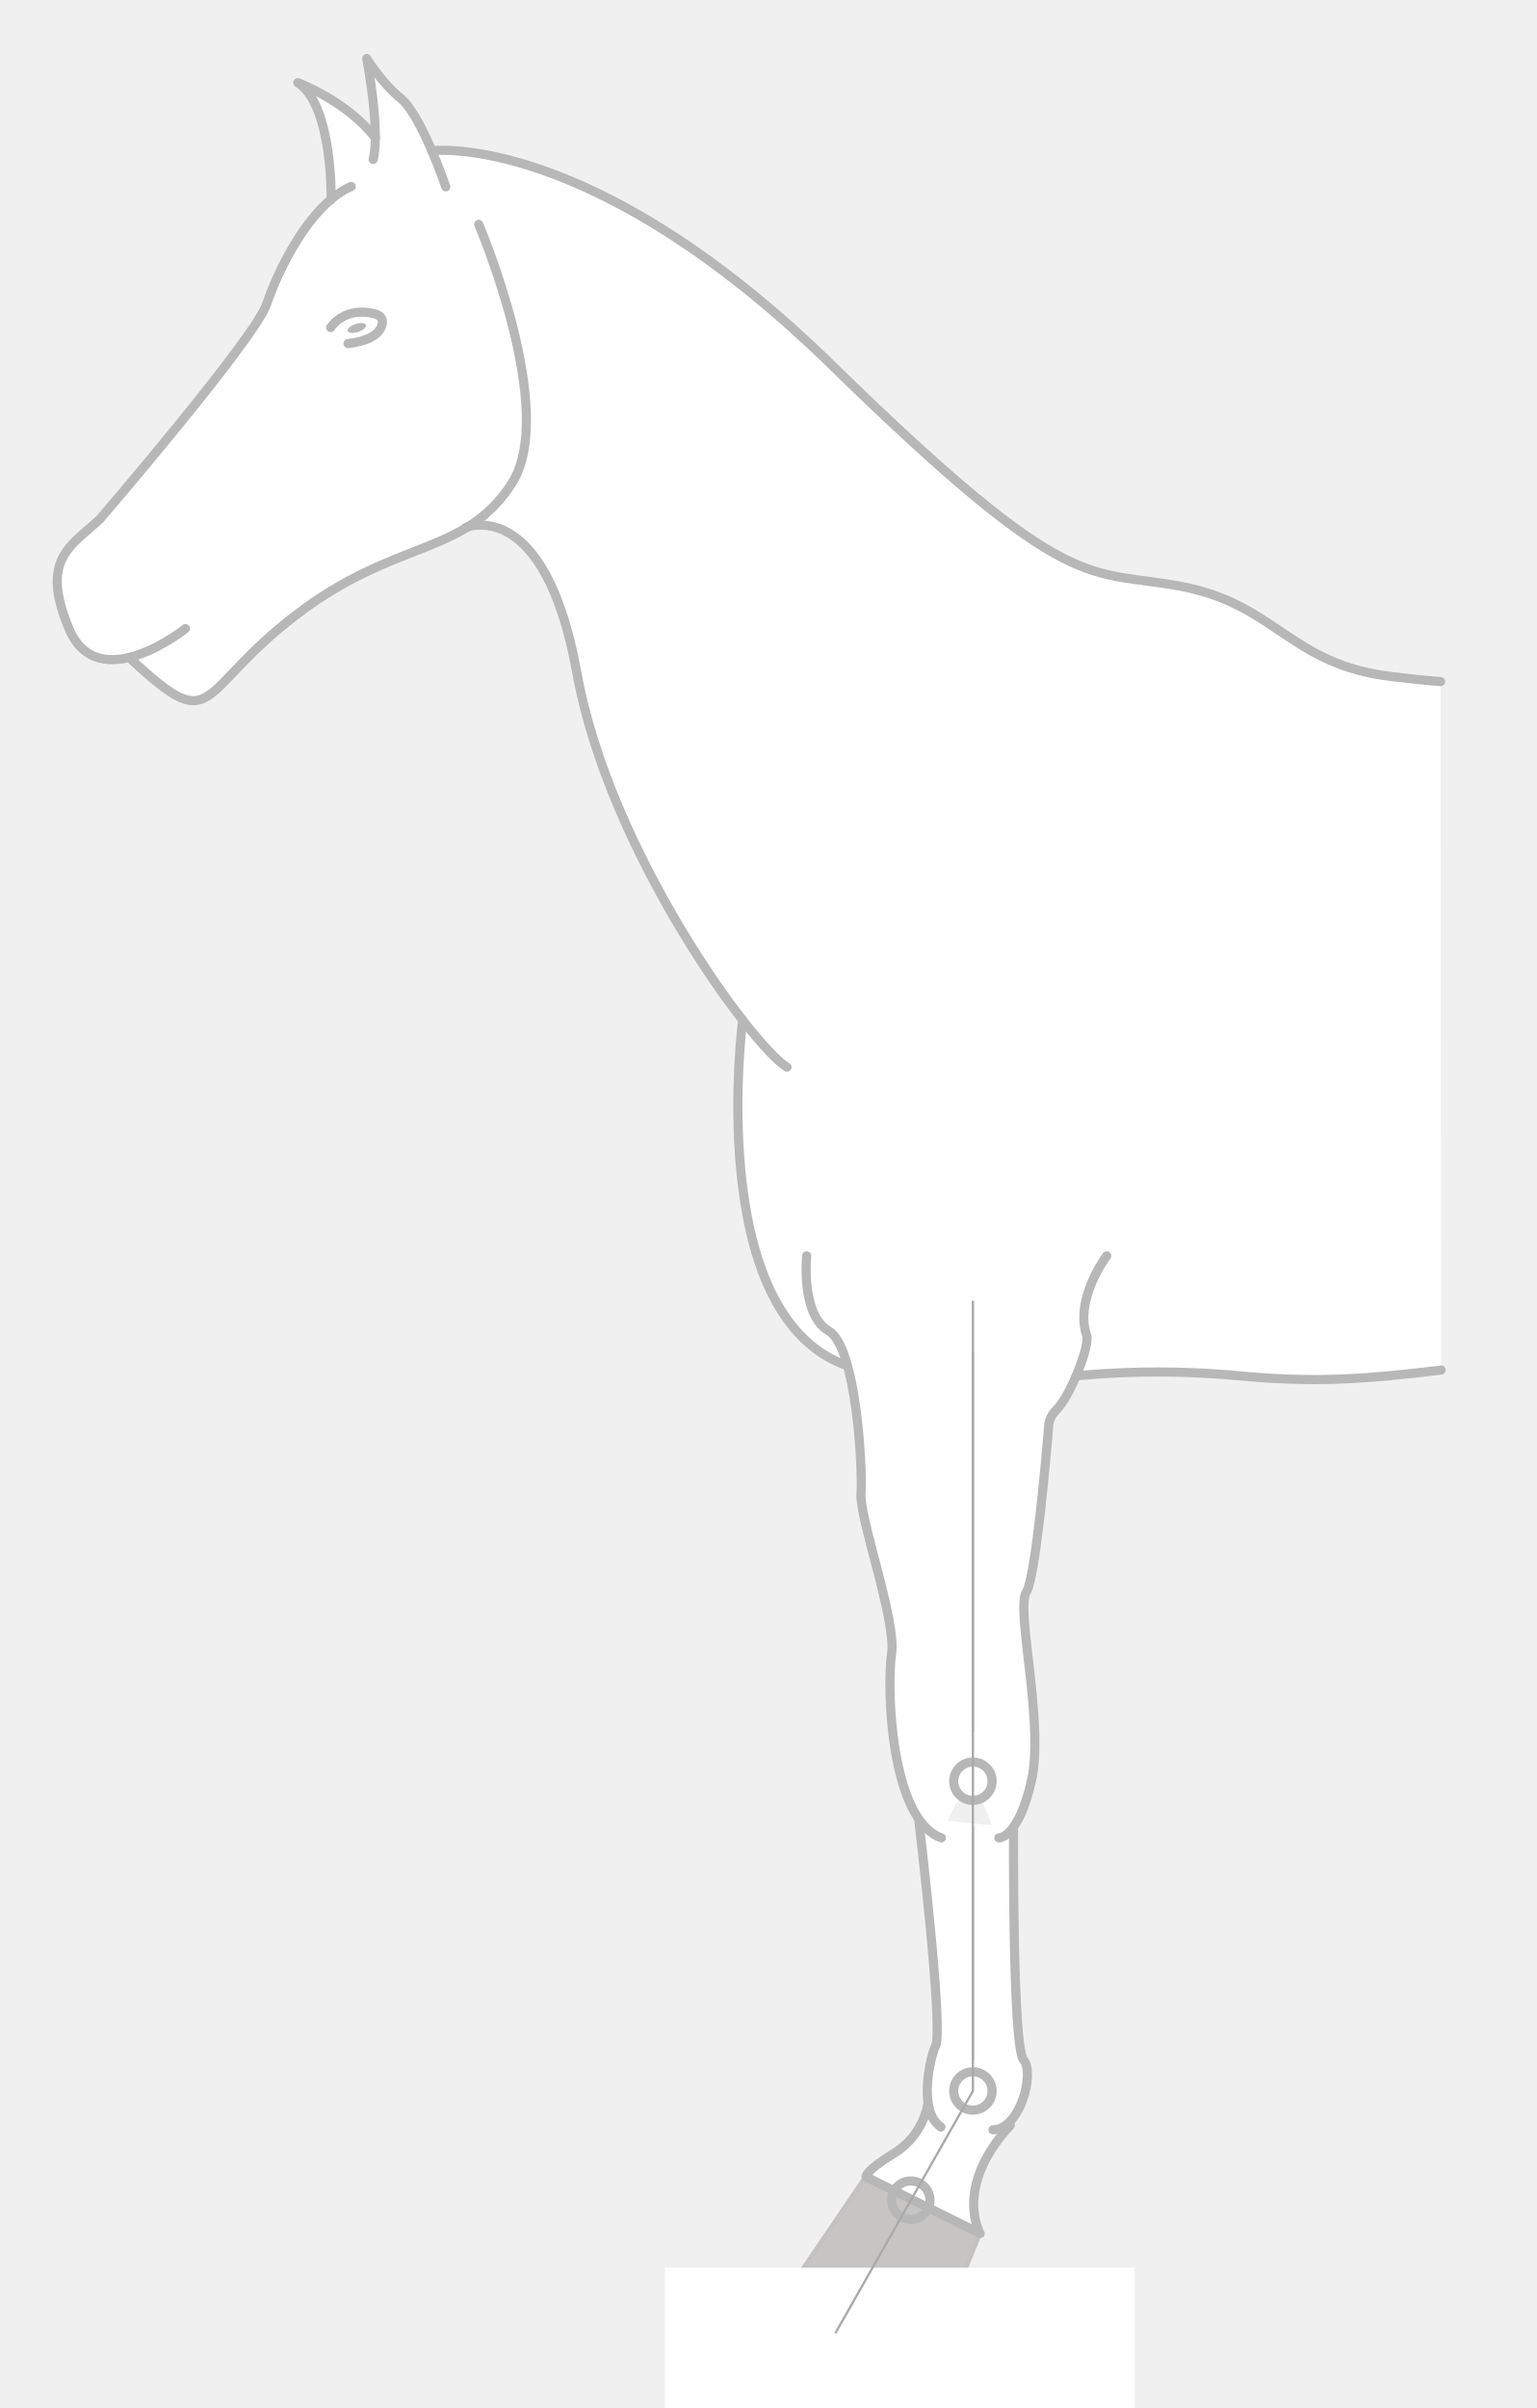
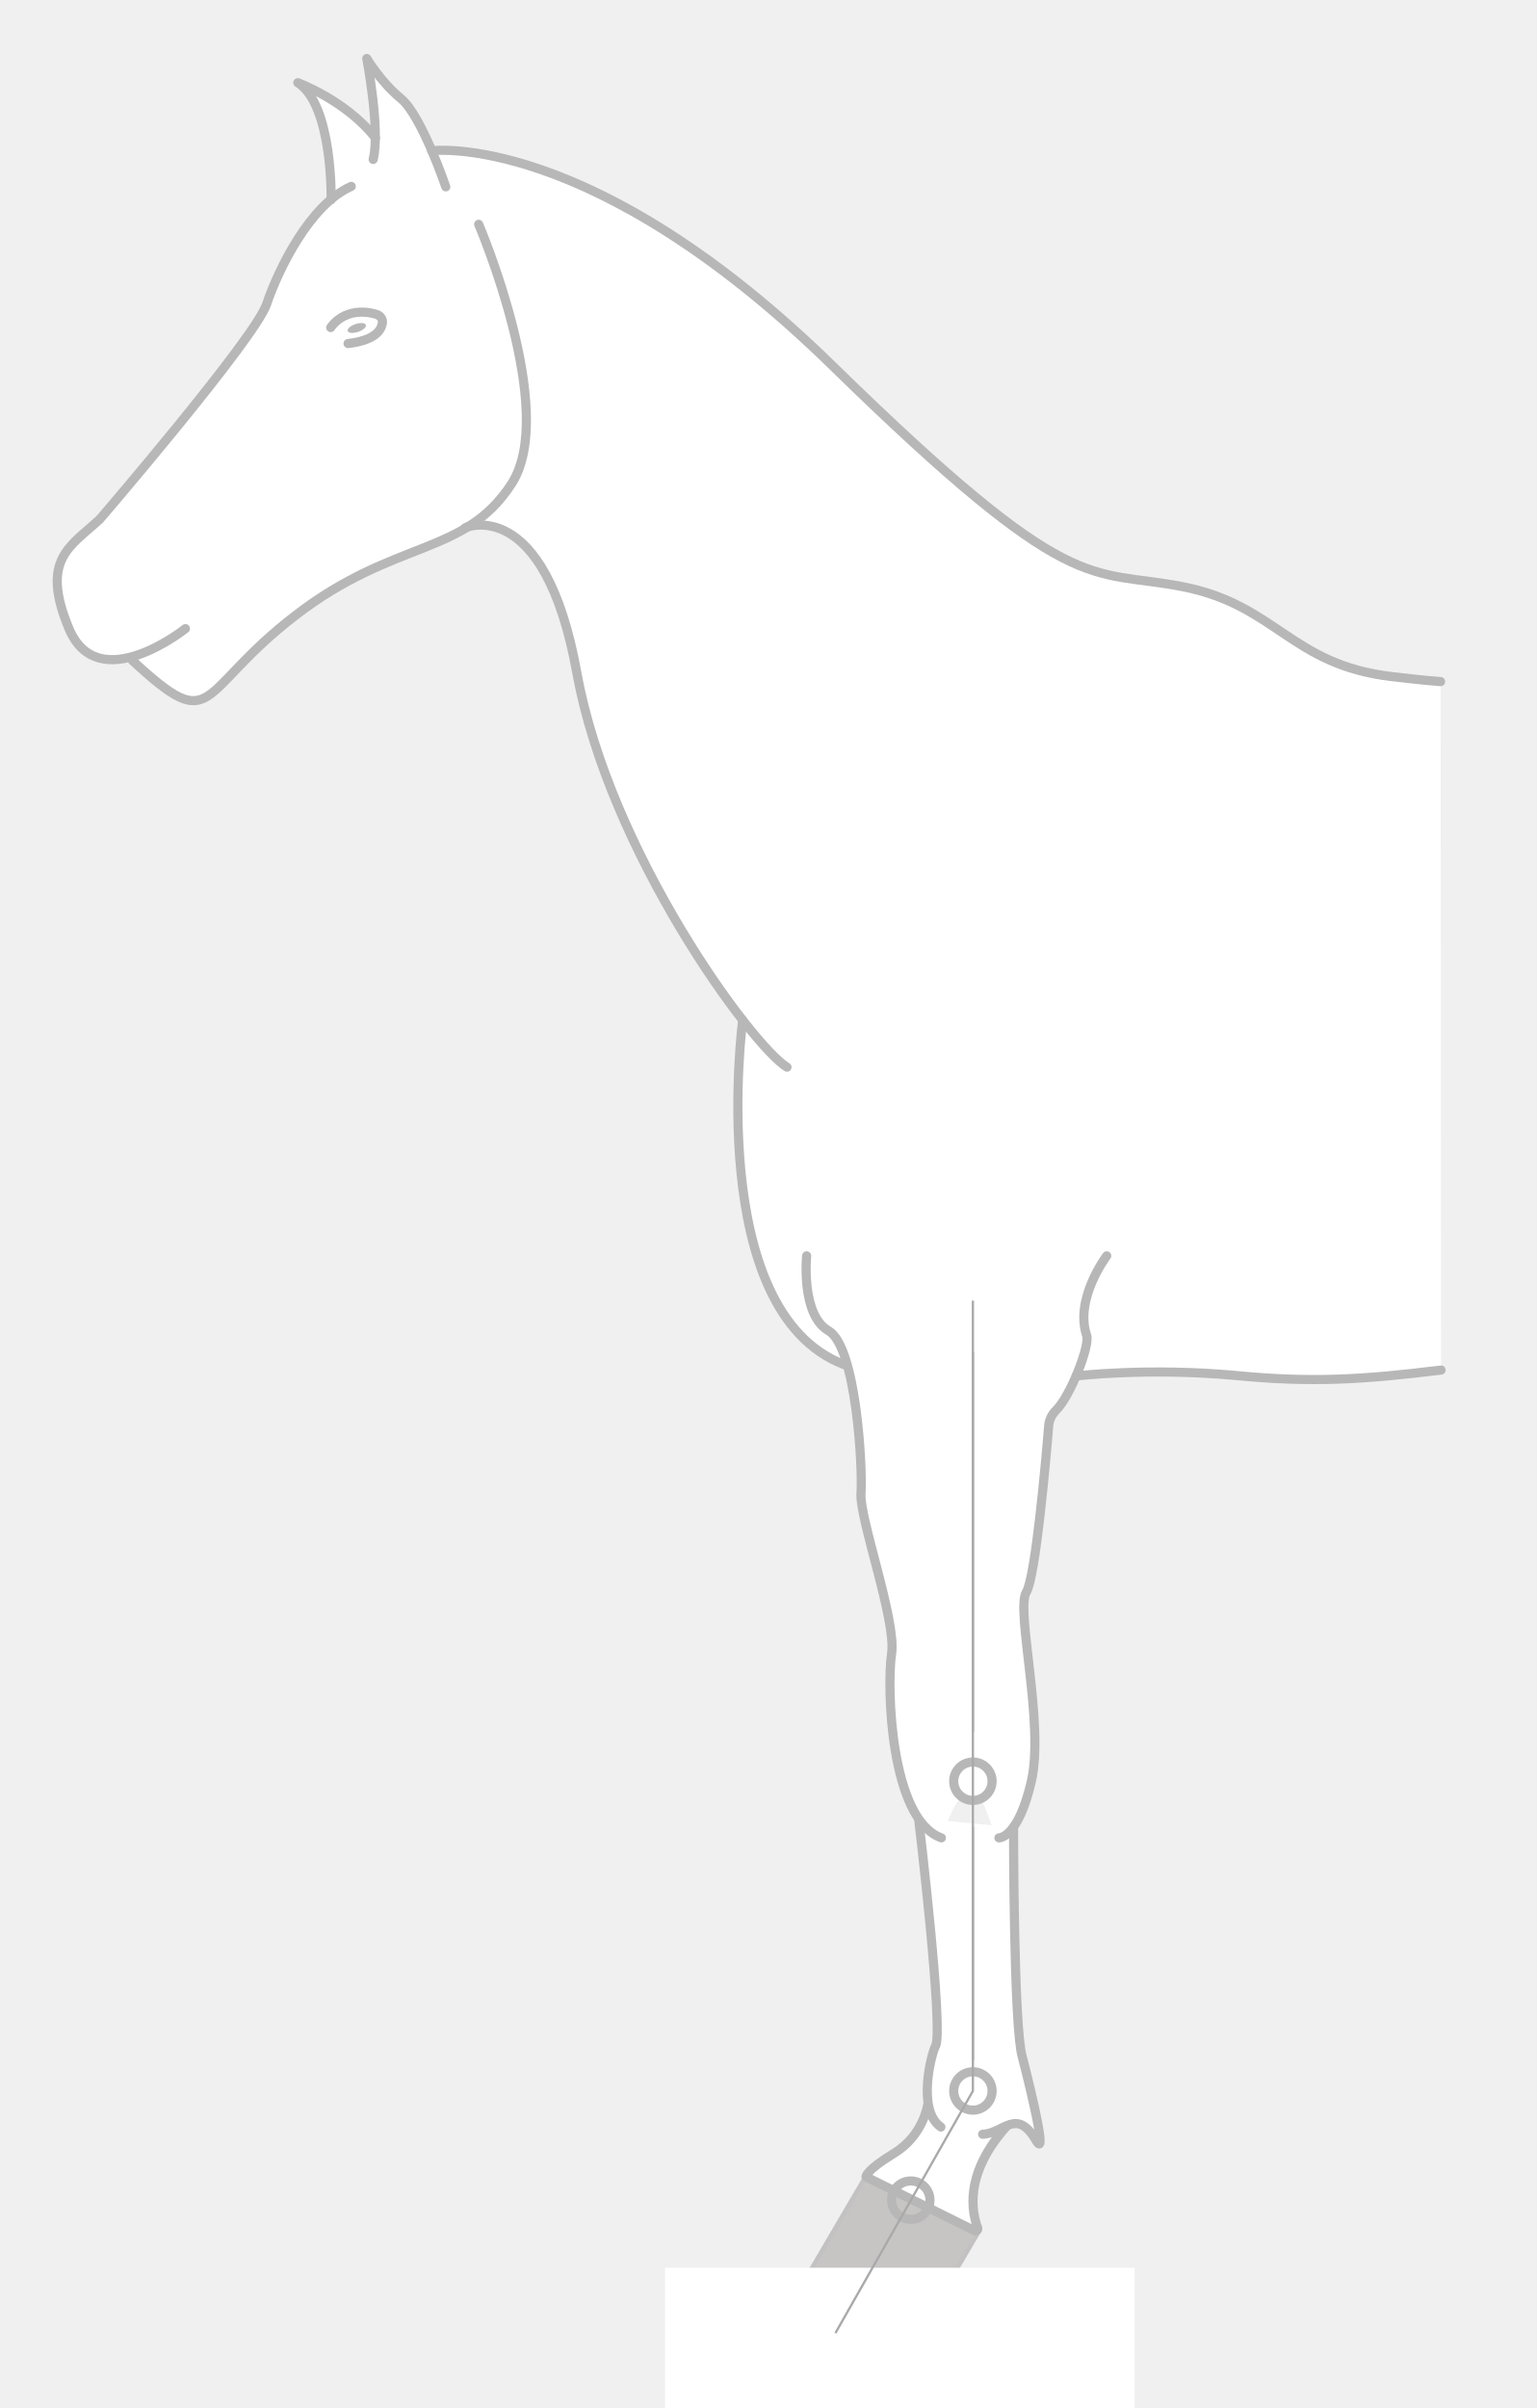
<svg xmlns="http://www.w3.org/2000/svg" id="deviations" width="336.4" height="527.1" viewBox="0 0 336.4 527.1">
  <g id="ant-left">
    <path id="ant-fill-0" d="M315.5,299.9c-17.1,2.1-28.3,2.8-44.8,1.2-19.5-1.8-35.1.1-35.1.1l-50.8-2.5c-30.35-11.6-22.33-74.37-22.2-75.39v-.01c-12.37-15.85-31.01-46.82-36.3-76-6.36-35.1-20.89-32.84-23.86-31.99-.01.01-.02.01-.02.01-9.52,5.89-21.88,7.17-37.72,19.38-21.9,16.8-17.3,26.9-35.7,9.9l3.74-2.25c-6.04,2.72-13.95,4.07-17.64-4.75-6.4-15.3.4-18,6.8-24,0,0,34.1-39.7,36.5-47.1,2.08-6.15,7.2-17.08,14.1-22.88.02-1.41.12-20.8-7.3-25.52,0,0,10.57,3.89,16.97,12.06.05-7.29-1.87-17.36-1.87-17.36,0,0,3,5.1,7.5,8.8,2.31,1.9,4.83,6.93,6.74,11.39,1.28-.14,35.86-3.61,87.76,47.11,52.7,51.5,55.8,44.3,76.5,48.3s23.7,17.1,45.9,19.7c3.3.4,6.9.8,10.7,1.1l.1,150.7Z" style="fill: #fff; stroke-width: 0px;" />
    <g id="ant-A">
      <g id="ant-B">
        <g id="ant-C">
          <g id="ant-D">
-             <path id="ant-normal" d="M189.5,476.5l-23.6,34.7h39.6l9-22.3-1-3.1-.648-4.559c-1.073-7.545-8.89-12.128-15.998-9.379l-4.754,1.838-2.6,2.8Z" style="fill: #c6c5c4; stroke: #c3c1c1;" />
+             <path id="ant-normal" d="M189.5,476.5l-20.357,34.7h31.63s13.087-21.897,13.592-22.954l-.865-2.446-.648-4.559c-1.073-7.545-8.89-12.128-15.998-9.379l-4.754,1.838-2.6,2.8Z" style="fill: #c6c5c4; stroke: #c3c1c1;" />
            <rect id="ant-mask-foot" x="145.6" y="496.4" width="102.8" height="30.7" style="fill: #fff; stroke-width: 0px;" />
            <line id="ant-D-dash" x1="196.7" y1="488.1" x2="183.9" y2="509" style="fill: none; stroke: #010101; stroke-dasharray: 0 0 0 0 0 0 0 4; stroke-miterlimit: 10; stroke-width: .5px;" />
            <line id="ant-D-dev" x1="182.9" y1="510.7" x2="196.7" y2="488.1" style="fill: none; stroke-width: 0px;" />
            <circle id="ant-E-join" cx="198.604" cy="496.4" r="4.2" style="fill: none; stroke-width: 0px;" />
          </g>
          <path id="ant-C-fill" d="M203.1,460.7s-.9,6.7-7.3,10.6c-6.4,3.9-6.2,5.2-6.2,5.2l25,12.4s-6-10,6.6-23.7l-18.1-4.5h0Z" style="fill: #fff; stroke-width: 0px;" />
          <line id="ant-C-dev" x1="209.3" y1="467.4" x2="202.2" y2="479.1" style="fill: none; stroke-width: 0px;" />
-           <path id="ant-C-stroke" d="M203.1,460.7s-.9,6.7-7.3,10.6c-6.4,3.9-6.2,5.2-6.2,5.2l25,12.4s-6-10,6.6-23.7" style="fill: none; stroke: #b8b7b7; stroke-linecap: round; stroke-linejoin: round; stroke-width: 2px;" />
+           <path id="ant-C-stroke" d="M203.1,460.7s-.9,6.7-7.3,10.6c-6.4,3.9-6.2,5.2-6.2,5.2l23.77,11.79c.4.199.837-.189.681-.608-1.134-3.059-3.347-11.726,6.658-22.604" style="fill: none; stroke: #b8b7b7; stroke-linecap: round; stroke-linejoin: round; stroke-width: 2px;" />
          <circle id="ant-D-join" cx="199.4" cy="481.6" r="4.2" style="fill: none; stroke: #b8b7b7; stroke-linecap: round; stroke-linejoin: round; stroke-width: 2px;" />
        </g>
-         <path id="ant-B-fill" d="M201.1,398s5.6,46.8,3.7,49.9c-.8,1.4-2.9,13.7-.7,16.3,0,0,4.4-1.9,5.7-.9.9.7,1.9,1.3,3.5,1.6,2.4.4,2.8,1.3,4.1,1.4,5.9.5,9.2-12.5,6.7-15.3-2.5-2.9-2.2-51-2.2-51l-20.8-2h0Z" style="fill: #fff; stroke-width: 0px;" />
+         <path id="ant-B-fill" d="M201.1,398s5.6,46.8,3.7,49.9c-.8,1.4-2.9,13.7-.7,16.3,0,0,4.4-1.9,5.7-.9.9.7,1.9,1.3,3.5,1.6,2.4.4,2.8,1.3,4.1,1.4,9.989-5.232,10.27,6.143,10.292,2.699.022-3.399-3.105-15.717-3.592-17.999-2.5-2.9-2.2-51-2.2-51l-20.8-2h0Z" style="fill: #fff; stroke-width: 0px;" />
        <circle id="ant-C-join" cx="213" cy="457.7" r="4.2" style="fill: none; stroke: #b8b7b7; stroke-linecap: round; stroke-linejoin: round; stroke-width: 2px;" />
        <line id="ant-C-dash" x1="209.7" y1="466.7" x2="203.9" y2="476.3" style="fill: none; stroke: #010101; stroke-dasharray: 0 0 0 0 0 0 0 4; stroke-miterlimit: 10; stroke-width: .5px;" />
        <line id="ant-B-dev" x1="213" y1="399.9" x2="213" y2="451" style="fill: none; stroke: #a9a9aa; stroke-miterlimit: 10; stroke-width: .5px;" />
        <g id="ant-B-stroke">
          <path d="M201.1,398s5.6,46.8,3.7,49.9c-.8,1.4-4.2,14,1.2,17.7" style="fill: none; stroke: #b8b7b7; stroke-linecap: round; stroke-linejoin: round; stroke-width: 2px;" />
-           <path d="M221.9,399.9s-.3,48.2,2.2,51c2.5,2.9-.8,15.3-6.7,15.3" style="fill: none; stroke: #b8b7b7; stroke-linecap: round; stroke-linejoin: round; stroke-width: 2px;" />
+           <path d="M221.9,399.9s-.011,43.764,1.903,50.313c.152.521,6.109,23.566,3.027,18.324-4.314-7.336-7.11-1.515-11.693-1.358" style="fill: none; stroke: #b8b7b7; stroke-linecap: round; stroke-linejoin: round; stroke-width: 2px;" />
        </g>
      </g>
      <path id="ant-A-fill" d="M176.6,274.9s-1.3,12.9,4.8,16.4,7.5,30.2,7.1,35.6,7.8,27.9,6.7,35.1-.3,36.3,10.9,40.3c0,0,3-9.1,4.8-8.8,1.6.2,2.4.3,3.6.3,1.1.1,3.1,8.7,4.2,8.5,0,0,4.2.1,7.1-12.4s-3.5-37.7-1.1-41.4c2.1-3.2,4.3-29,4.9-36.5.1-1.3.7-2.4,1.6-3.3,3.1-3,7.5-14.2,6.7-16.4-2.7-8,4.4-17.4,4.4-17.4h-65.7Z" style="fill: #fff; stroke-width: 0px;" />
      <circle id="ant-B-join" cx="213" cy="389.9" r="4.2" style="fill: none; stroke: #b8b7b7; stroke-linecap: round; stroke-linejoin: round; stroke-width: 2px;" />
      <line id="ant-B-dash" x1="213" y1="399.9" x2="213" y2="449.8" style="fill: none; stroke: #010101; stroke-dasharray: 0 0 0 0 0 0 0 4; stroke-miterlimit: 10; stroke-width: .5px;" />
      <line id="ant-B-dev-top" x1="213" y1="295.9" x2="213" y2="379.1" style="fill: none; stroke: #a9a9aa; stroke-miterlimit: 10; stroke-width: .5px;" />
      <g id="ant-A-stroke">
        <path d="M176.6,274.9s-1.3,12.9,4.8,16.4,7.5,30.2,7.1,35.6,7.8,27.9,6.7,35.1-.3,36.3,10.9,40.3" style="fill: none; stroke: #b8b7b7; stroke-linecap: round; stroke-linejoin: round; stroke-width: 2px;" />
        <path d="M242.3,274.9s-7.1,9.4-4.4,17.4c.8,2.2-3.6,13.4-6.7,16.4-.9.9-1.5,2.1-1.6,3.3-.6,7.5-2.9,33.3-4.9,36.5-2.4,3.8,4,28.8,1.1,41.4s-7.1,12.4-7.1,12.4" style="fill: none; stroke: #b8b7b7; stroke-linecap: round; stroke-linejoin: round; stroke-width: 2px;" />
      </g>
    </g>
    <circle id="ant-A-join" cx="213" cy="284.7" r="4.2" style="fill: none; stroke-width: 0px;" />
    <g id="ant-stroke-0">
      <g id="stroke_other" data-name="stroke other">
        <path d="M162.6,223.3s-8.4,63.7,22.2,75.4" style="fill: none; stroke: #b8b7b7; stroke-linecap: round; stroke-linejoin: round; stroke-width: 2px;" />
        <path d="M235.6,301.2s15.6-1.9,35.1-.1c16.5,1.6,27.7.9,44.8-1.2" style="fill: none; stroke: #b8b7b7; stroke-linecap: round; stroke-linejoin: round; stroke-width: 2px;" />
        <path d="M172.3,233.6c-7.7-4.7-38.9-47.1-46-86.3s-24.4-31.8-24.4-31.8" style="fill: none; stroke: #b8b7b7; stroke-linecap: round; stroke-linejoin: round; stroke-width: 2px;" />
        <path d="M94.5,33s34.9-4.6,87.8,47.1c52.7,51.5,55.8,44.3,76.5,48.3,20.7,4,23.7,17.1,45.9,19.7,3.3.4,6.9.8,10.7,1.1" style="fill: none; stroke: #b8b7b7; stroke-linecap: round; stroke-linejoin: round; stroke-width: 2px;" />
        <path d="M104.8,49.1s17.5,40.9,7.2,56.8-25.5,12-47.3,28.8c-21.9,16.8-17.3,26.9-35.7,9.9" style="fill: none; stroke: #b8b7b7; stroke-linecap: round; stroke-linejoin: round; stroke-width: 2px;" />
        <path d="M40.6,137.6s-19.1,15.3-25.5,0,.4-18,6.8-24c0,0,34.1-39.7,36.5-47.1,2.5-7.4,9.4-21.7,18.5-25.7" style="fill: none; stroke: #b8b7b7; stroke-linecap: round; stroke-linejoin: round; stroke-width: 2px;" />
        <path d="M97.6,40.9s-5.3-15.6-9.8-19.3-7.5-8.8-7.5-8.8c0,0,3,15.7,1.4,22.1" style="fill: none; stroke: #b8b7b7; stroke-linecap: round; stroke-linejoin: round; stroke-width: 2px;" />
        <path d="M72.5,43.7s.4-20.7-7.3-25.6c0,0,10.6,3.9,17,12.1" style="fill: none; stroke: #b8b7b7; stroke-linecap: round; stroke-linejoin: round; stroke-width: 2px;" />
      </g>
      <g id="eyes">
        <path d="M72.4,71.7s3-4.9,10-2.9c.9.3,1.5,1.1,1.3,2-.3,1.6-1.7,3.7-7.5,4.4" style="fill: none; stroke: #b8b7b7; stroke-linecap: round; stroke-linejoin: round; stroke-width: 2px;" />
        <ellipse cx="78.113" cy="71.793" rx="2.1" ry=".9" transform="translate(-18.648 28.282) rotate(-18.373)" style="fill: #b8b7b7; stroke-width: 0px;" />
      </g>
    </g>
    <polyline id="ant-thin" points="182.9 510.7 213 457.7 213 284.7" style="fill: none; stroke: #a9a9aa; stroke-miterlimit: 10; stroke-width: .5px;" />
  </g>
</svg>
